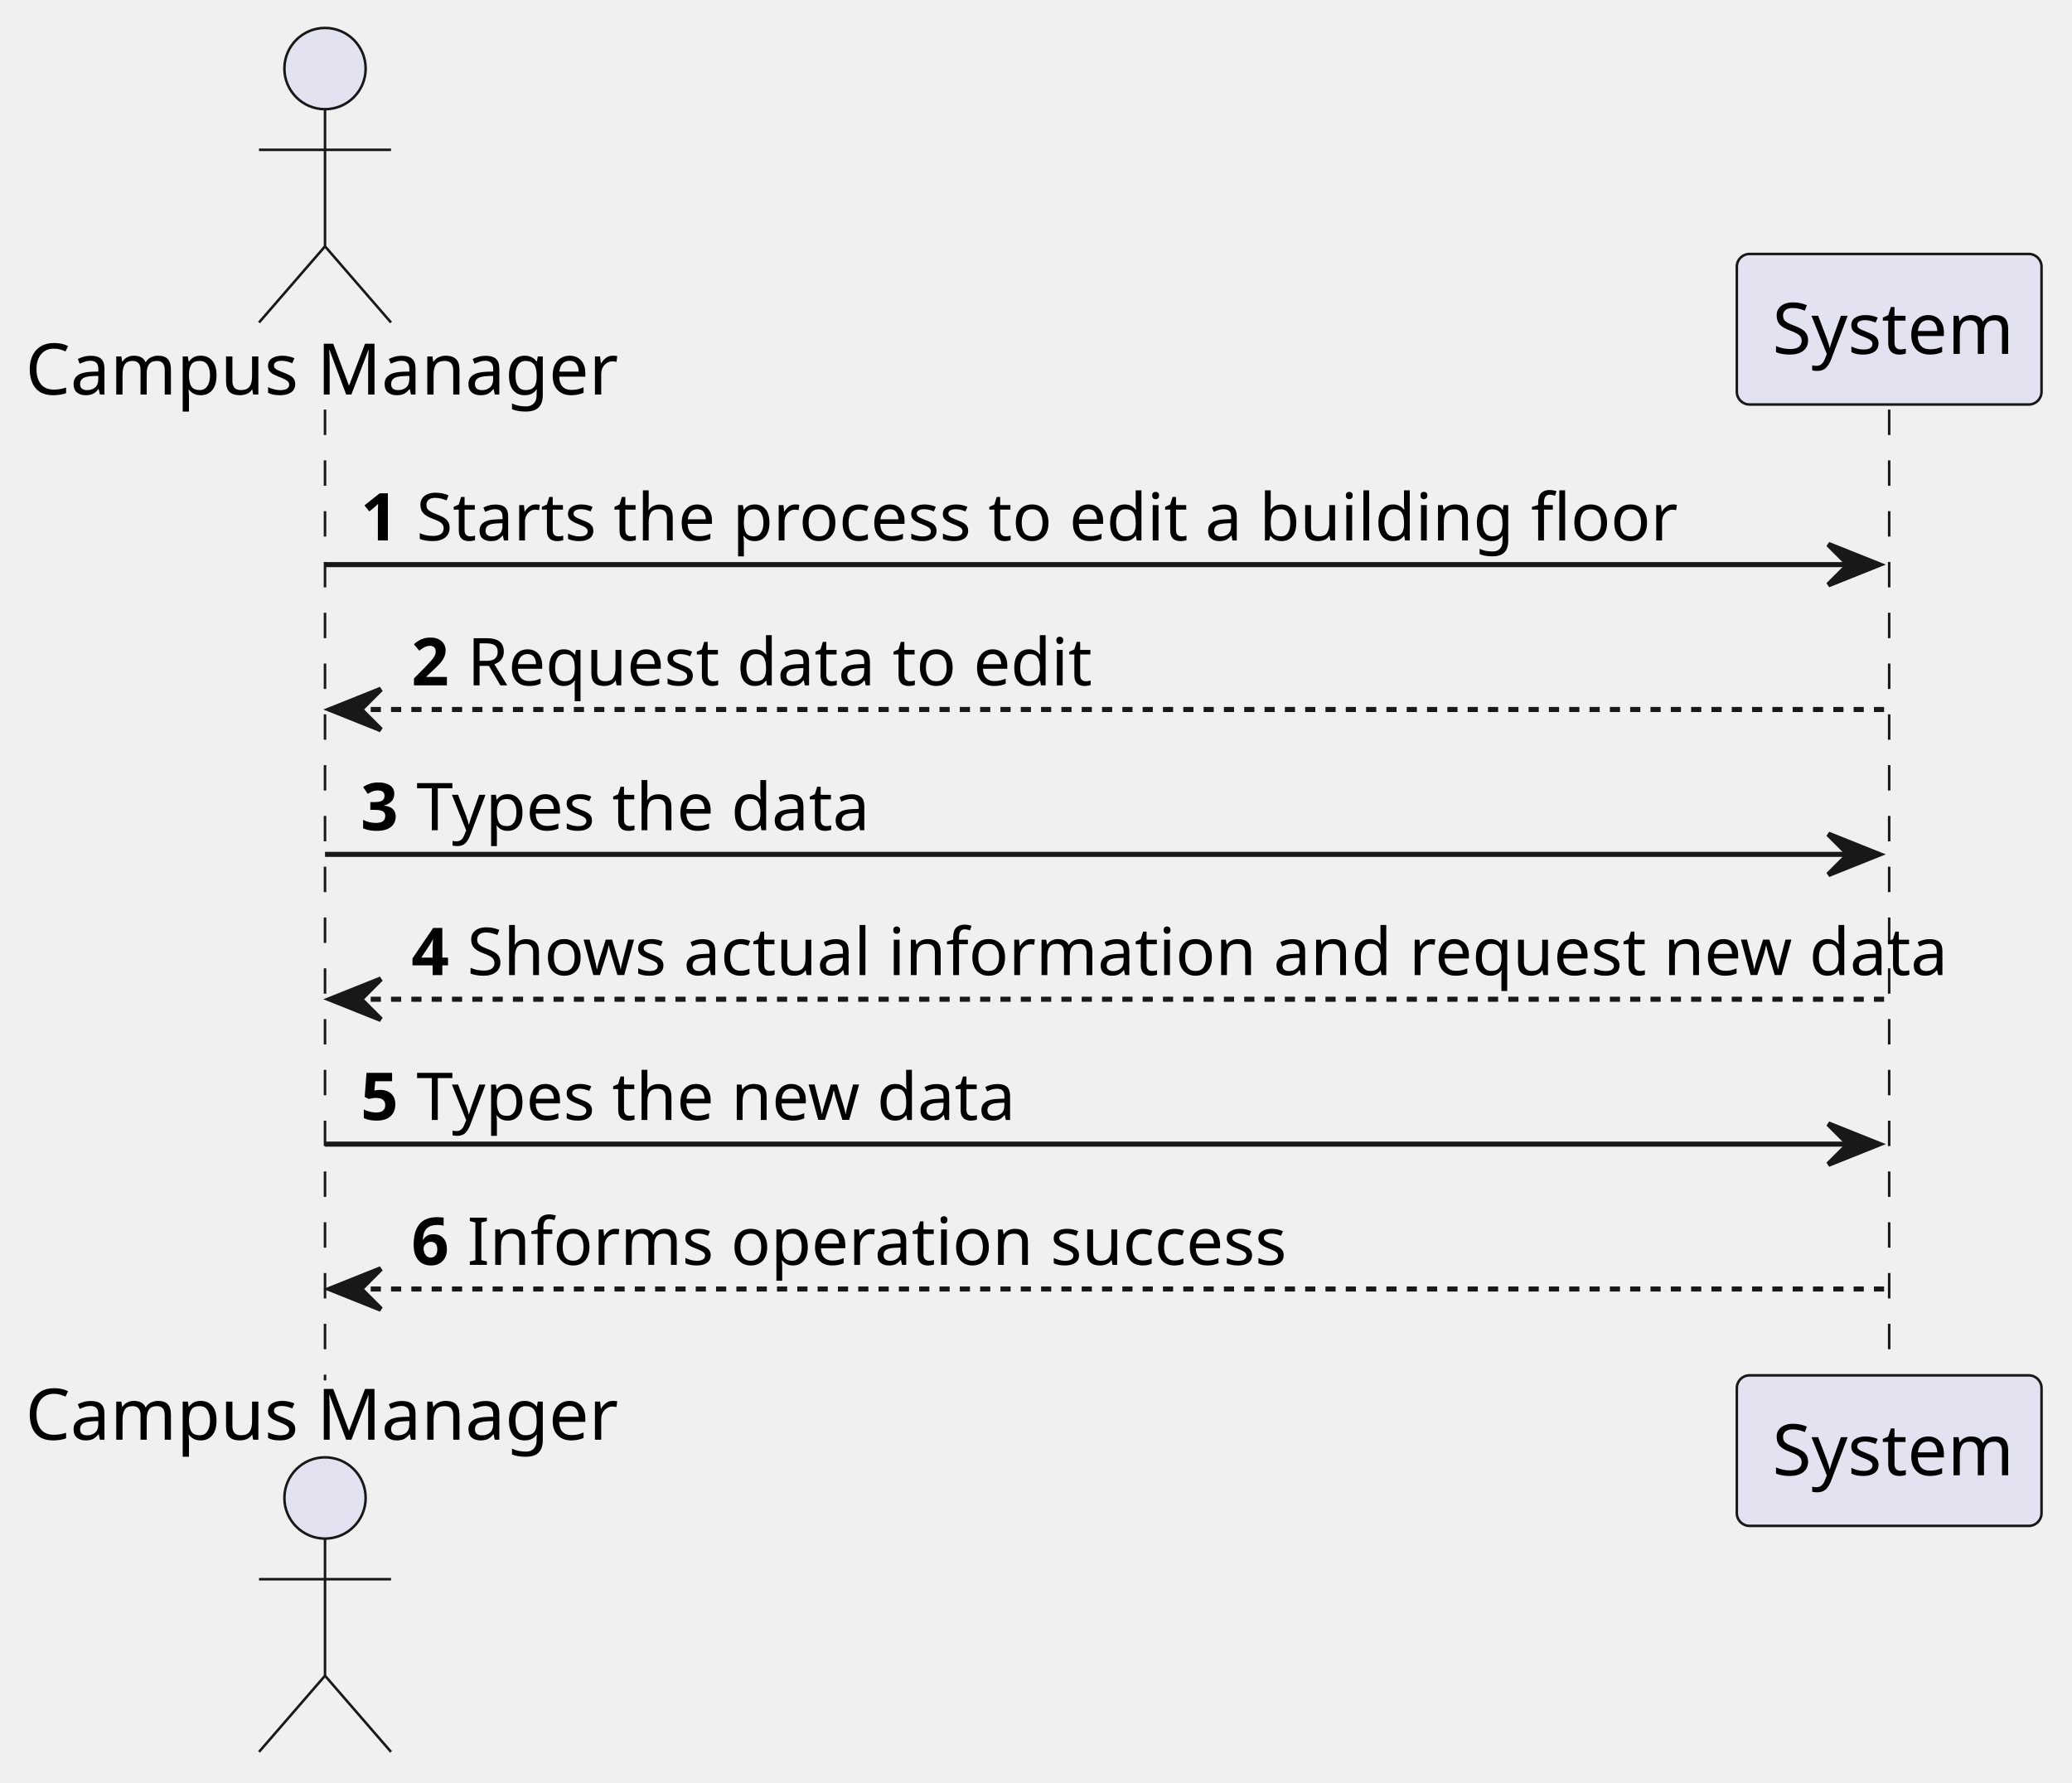
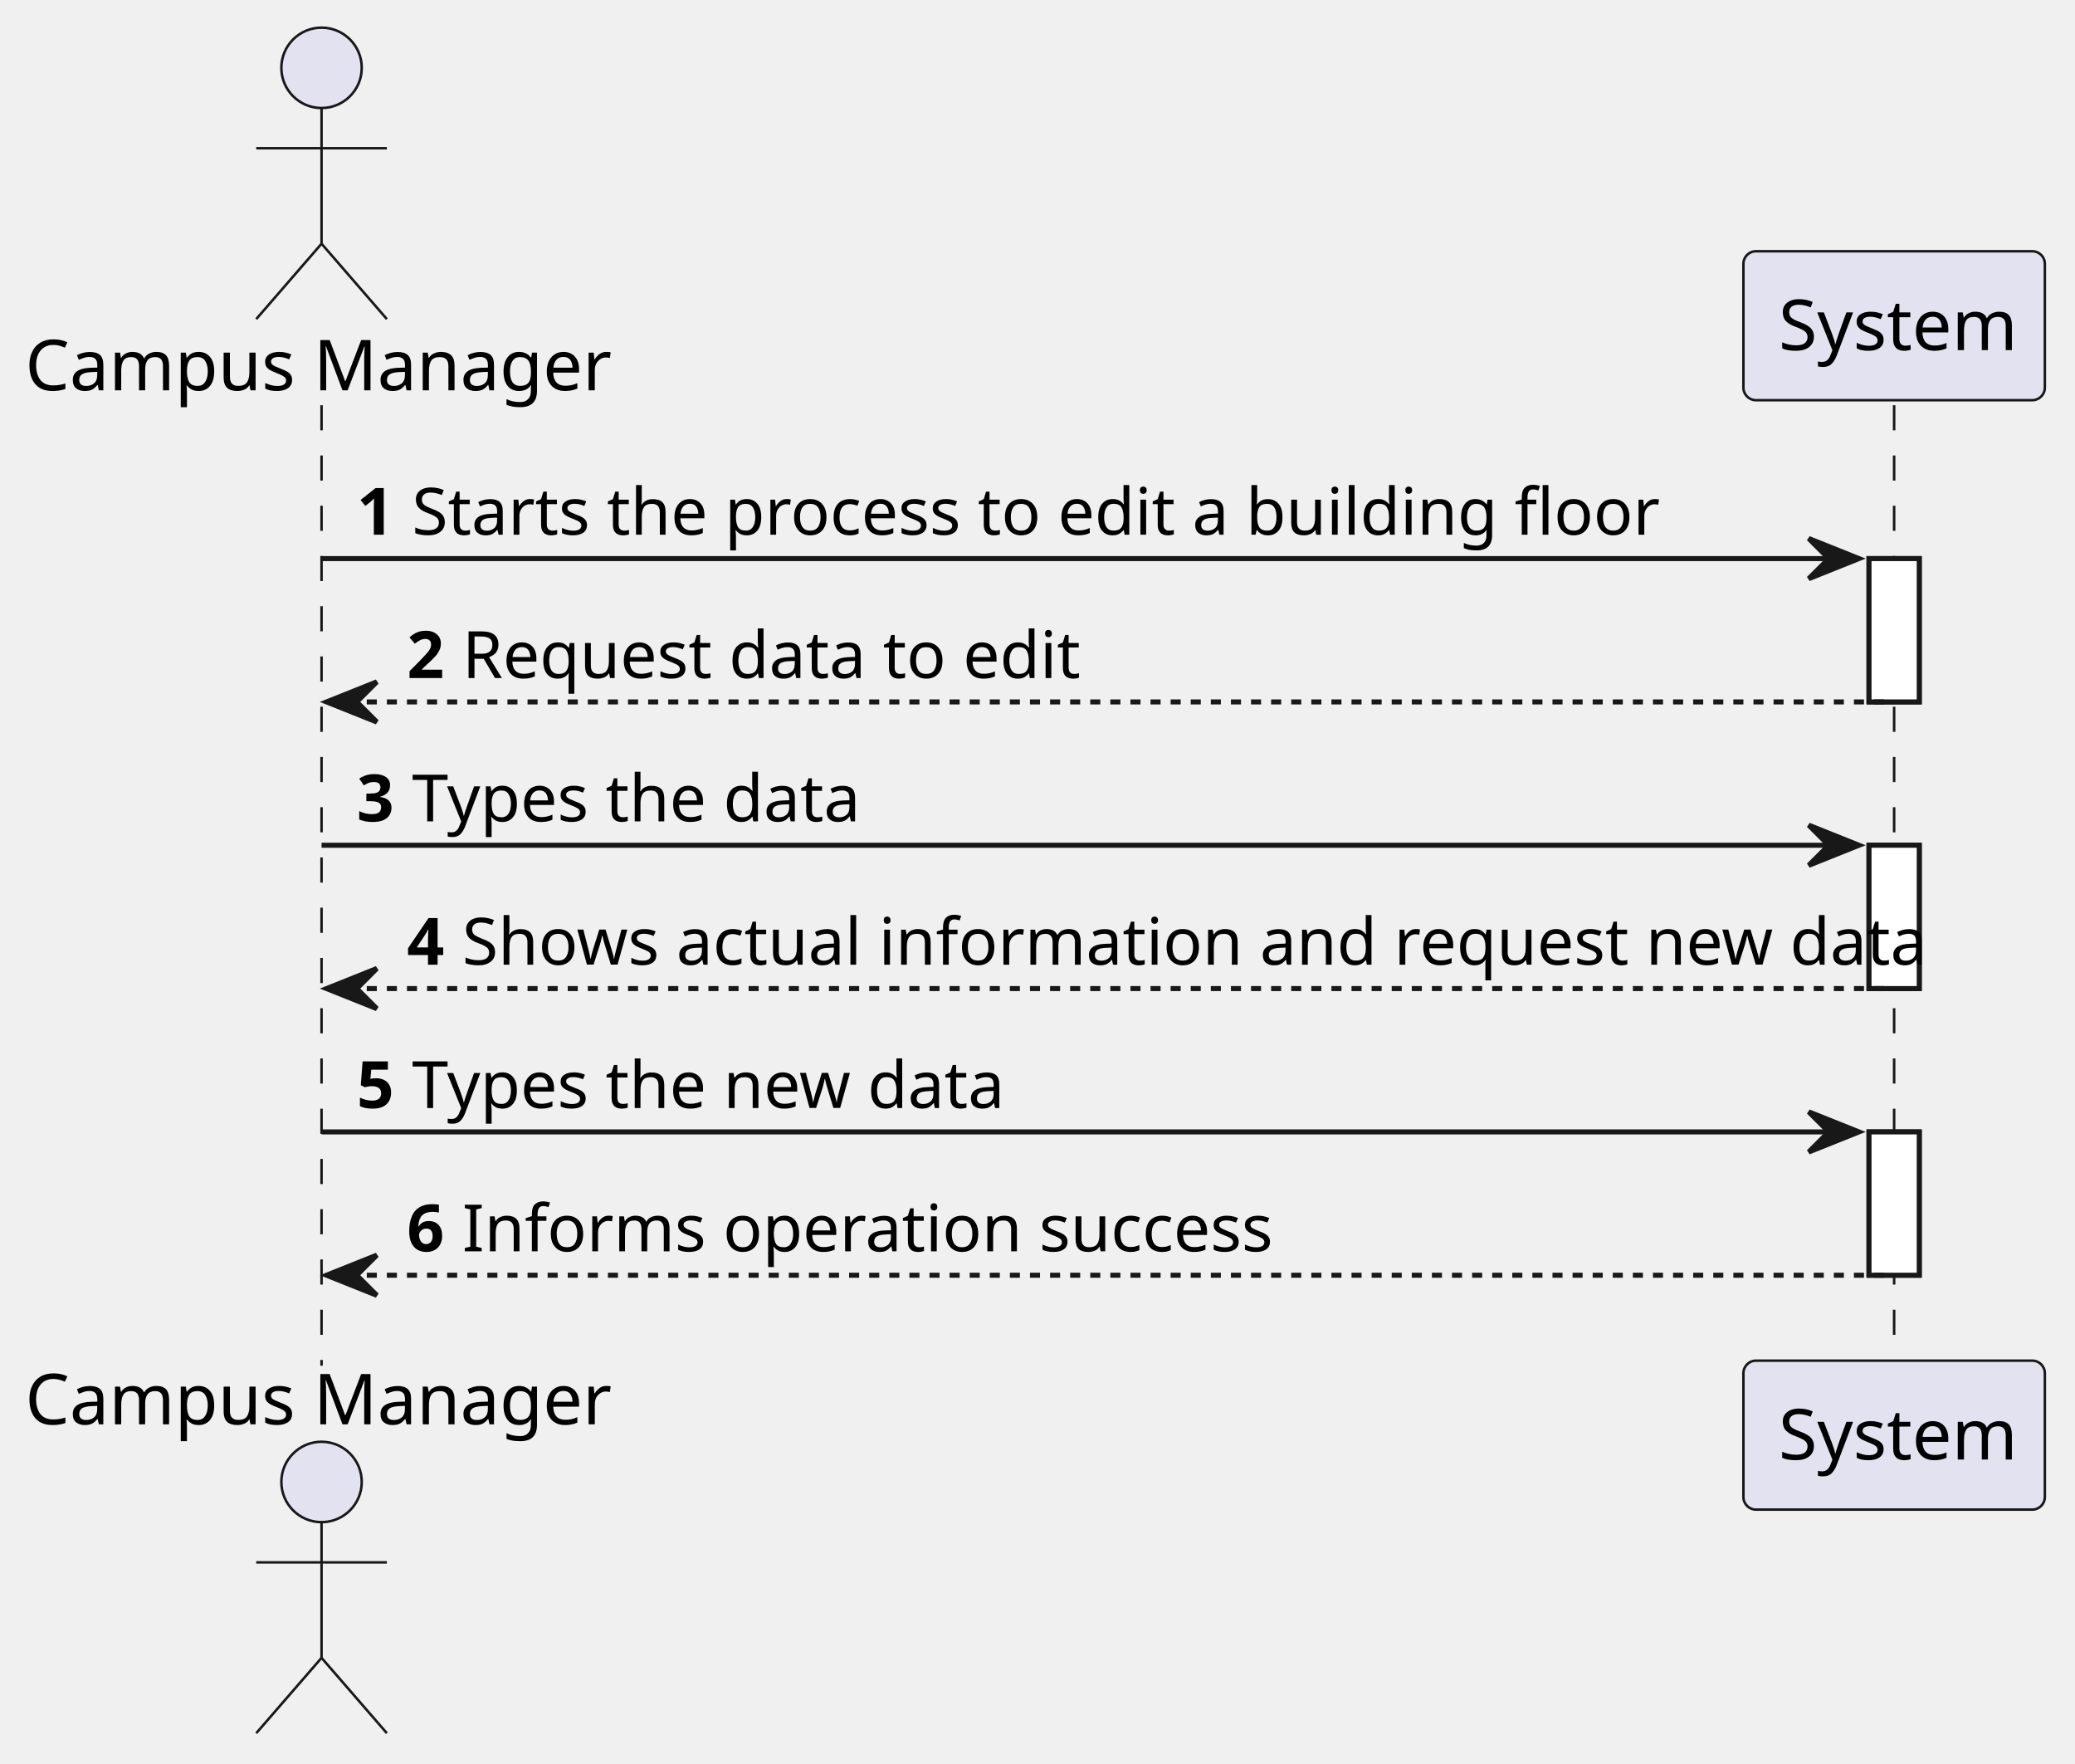
- <svg xmlns="http://www.w3.org/2000/svg" contentStyleType="text/css" height="351px" preserveAspectRatio="none" style="width:408px;height:351px;background:#FFFFFF;" version="1.1" viewBox="0 0 408 351" width="408px" zoomAndPan="magnify">
+ <svg xmlns="http://www.w3.org/2000/svg" contentStyleType="text/css" height="351px" preserveAspectRatio="none" style="width:413px;height:351px;background:#FFFFFF;" version="1.1" viewBox="0 0 413 351" width="413px" zoomAndPan="magnify">
  <defs />
  <g>
+     <rect fill="#FFFFFF" height="28.523" style="stroke:#181818;stroke-width:1.0;" width="10" x="372" y="111.164" />
+     <rect fill="#FFFFFF" height="28.523" style="stroke:#181818;stroke-width:1.0;" width="10" x="372" y="168.211" />
+     <rect fill="#FFFFFF" height="28.523" style="stroke:#181818;stroke-width:1.0;" width="10" x="372" y="225.258" />
    <line style="stroke:#181818;stroke-width:0.5;stroke-dasharray:5.0,5.0;" x1="64" x2="64" y1="80.641" y2="271.781" />
-     <line style="stroke:#181818;stroke-width:0.5;stroke-dasharray:5.0,5.0;" x1="372" x2="372" y1="80.641" y2="271.781" />
+     <line style="stroke:#181818;stroke-width:0.5;stroke-dasharray:5.0,5.0;" x1="377" x2="377" y1="80.641" y2="271.781" />
    <text fill="#000000" font-family="sans-serif" font-size="14" lengthAdjust="spacing" textLength="112" x="5" y="77.674">Campus Manager</text>
    <ellipse cx="64" cy="13.5" fill="#E2E2F0" rx="8" ry="8" style="stroke:#181818;stroke-width:0.5;" />
    <path d="M64,21.5 L64,48.5 M51,29.5 L77,29.5 M64,48.5 L51,63.5 M64,48.5 L77,63.5 " fill="none" style="stroke:#181818;stroke-width:0.5;" />
    <text fill="#000000" font-family="sans-serif" font-size="14" lengthAdjust="spacing" textLength="112" x="5" y="283.455">Campus Manager</text>
    <ellipse cx="64" cy="294.922" fill="#E2E2F0" rx="8" ry="8" style="stroke:#181818;stroke-width:0.5;" />
    <path d="M64,302.922 L64,329.922 M51,310.922 L77,310.922 M64,329.922 L51,344.922 M64,329.922 L77,344.922 " fill="none" style="stroke:#181818;stroke-width:0.5;" />
-     <rect fill="#E2E2F0" height="29.641" rx="2.5" ry="2.5" style="stroke:#181818;stroke-width:0.5;" width="60" x="342" y="50" />
-     <text fill="#000000" font-family="sans-serif" font-size="14" lengthAdjust="spacing" textLength="46" x="349" y="69.674">System</text>
-     <rect fill="#E2E2F0" height="29.641" rx="2.5" ry="2.5" style="stroke:#181818;stroke-width:0.5;" width="60" x="342" y="270.781" />
-     <text fill="#000000" font-family="sans-serif" font-size="14" lengthAdjust="spacing" textLength="46" x="349" y="290.455">System</text>
+     <rect fill="#E2E2F0" height="29.641" rx="2.5" ry="2.5" style="stroke:#181818;stroke-width:0.5;" width="60" x="347" y="50" />
+     <text fill="#000000" font-family="sans-serif" font-size="14" lengthAdjust="spacing" textLength="46" x="354" y="69.674">System</text>
+     <rect fill="#E2E2F0" height="29.641" rx="2.5" ry="2.5" style="stroke:#181818;stroke-width:0.5;" width="60" x="347" y="270.781" />
+     <text fill="#000000" font-family="sans-serif" font-size="14" lengthAdjust="spacing" textLength="46" x="354" y="290.455">System</text>
+     <rect fill="#FFFFFF" height="28.523" style="stroke:#181818;stroke-width:1.0;" width="10" x="372" y="111.164" />
+     <rect fill="#FFFFFF" height="28.523" style="stroke:#181818;stroke-width:1.0;" width="10" x="372" y="168.211" />
+     <rect fill="#FFFFFF" height="28.523" style="stroke:#181818;stroke-width:1.0;" width="10" x="372" y="225.258" />
    <polygon fill="#181818" points="360,107.164,370,111.164,360,115.164,364,111.164" style="stroke:#181818;stroke-width:1.0;" />
    <line style="stroke:#181818;stroke-width:1.0;" x1="64" x2="366" y1="111.164" y2="111.164" />
    <text fill="#000000" font-family="sans-serif" font-size="13" font-weight="bold" lengthAdjust="spacing" textLength="7" x="71" y="106.409">1</text>
    <text fill="#000000" font-family="sans-serif" font-size="13" lengthAdjust="spacing" textLength="234" x="82" y="106.409">Starts the process to edit a building floor</text>
    <polygon fill="#181818" points="75,135.688,65,139.688,75,143.688,71,139.688" style="stroke:#181818;stroke-width:1.0;" />
-     <line style="stroke:#181818;stroke-width:1.0;stroke-dasharray:2.0,2.0;" x1="69" x2="371" y1="139.688" y2="139.688" />
+     <line style="stroke:#181818;stroke-width:1.0;stroke-dasharray:2.0,2.0;" x1="69" x2="376" y1="139.688" y2="139.688" />
    <text fill="#000000" font-family="sans-serif" font-size="13" font-weight="bold" lengthAdjust="spacing" textLength="7" x="81" y="134.933">2</text>
    <text fill="#000000" font-family="sans-serif" font-size="13" lengthAdjust="spacing" textLength="117" x="92" y="134.933">Request data to edit</text>
    <polygon fill="#181818" points="360,164.211,370,168.211,360,172.211,364,168.211" style="stroke:#181818;stroke-width:1.0;" />
    <line style="stroke:#181818;stroke-width:1.0;" x1="64" x2="366" y1="168.211" y2="168.211" />
    <text fill="#000000" font-family="sans-serif" font-size="13" font-weight="bold" lengthAdjust="spacing" textLength="7" x="71" y="163.456">3</text>
    <text fill="#000000" font-family="sans-serif" font-size="13" lengthAdjust="spacing" textLength="86" x="82" y="163.456">Types the data</text>
    <polygon fill="#181818" points="75,192.734,65,196.734,75,200.734,71,196.734" style="stroke:#181818;stroke-width:1.0;" />
-     <line style="stroke:#181818;stroke-width:1.0;stroke-dasharray:2.0,2.0;" x1="69" x2="371" y1="196.734" y2="196.734" />
+     <line style="stroke:#181818;stroke-width:1.0;stroke-dasharray:2.0,2.0;" x1="69" x2="376" y1="196.734" y2="196.734" />
    <text fill="#000000" font-family="sans-serif" font-size="13" font-weight="bold" lengthAdjust="spacing" textLength="7" x="81" y="191.98">4</text>
    <text fill="#000000" font-family="sans-serif" font-size="13" lengthAdjust="spacing" textLength="273" x="92" y="191.98">Shows actual information and request new data</text>
    <polygon fill="#181818" points="360,221.258,370,225.258,360,229.258,364,225.258" style="stroke:#181818;stroke-width:1.0;" />
    <line style="stroke:#181818;stroke-width:1.0;" x1="64" x2="366" y1="225.258" y2="225.258" />
    <text fill="#000000" font-family="sans-serif" font-size="13" font-weight="bold" lengthAdjust="spacing" textLength="7" x="71" y="220.503">5</text>
    <text fill="#000000" font-family="sans-serif" font-size="13" lengthAdjust="spacing" textLength="113" x="82" y="220.503">Types the new data</text>
    <polygon fill="#181818" points="75,249.781,65,253.781,75,257.781,71,253.781" style="stroke:#181818;stroke-width:1.0;" />
-     <line style="stroke:#181818;stroke-width:1.0;stroke-dasharray:2.0,2.0;" x1="69" x2="371" y1="253.781" y2="253.781" />
+     <line style="stroke:#181818;stroke-width:1.0;stroke-dasharray:2.0,2.0;" x1="69" x2="376" y1="253.781" y2="253.781" />
    <text fill="#000000" font-family="sans-serif" font-size="13" font-weight="bold" lengthAdjust="spacing" textLength="7" x="81" y="249.026">6</text>
    <text fill="#000000" font-family="sans-serif" font-size="13" lengthAdjust="spacing" textLength="152" x="92" y="249.026">Informs operation success</text>
  </g>
</svg>
